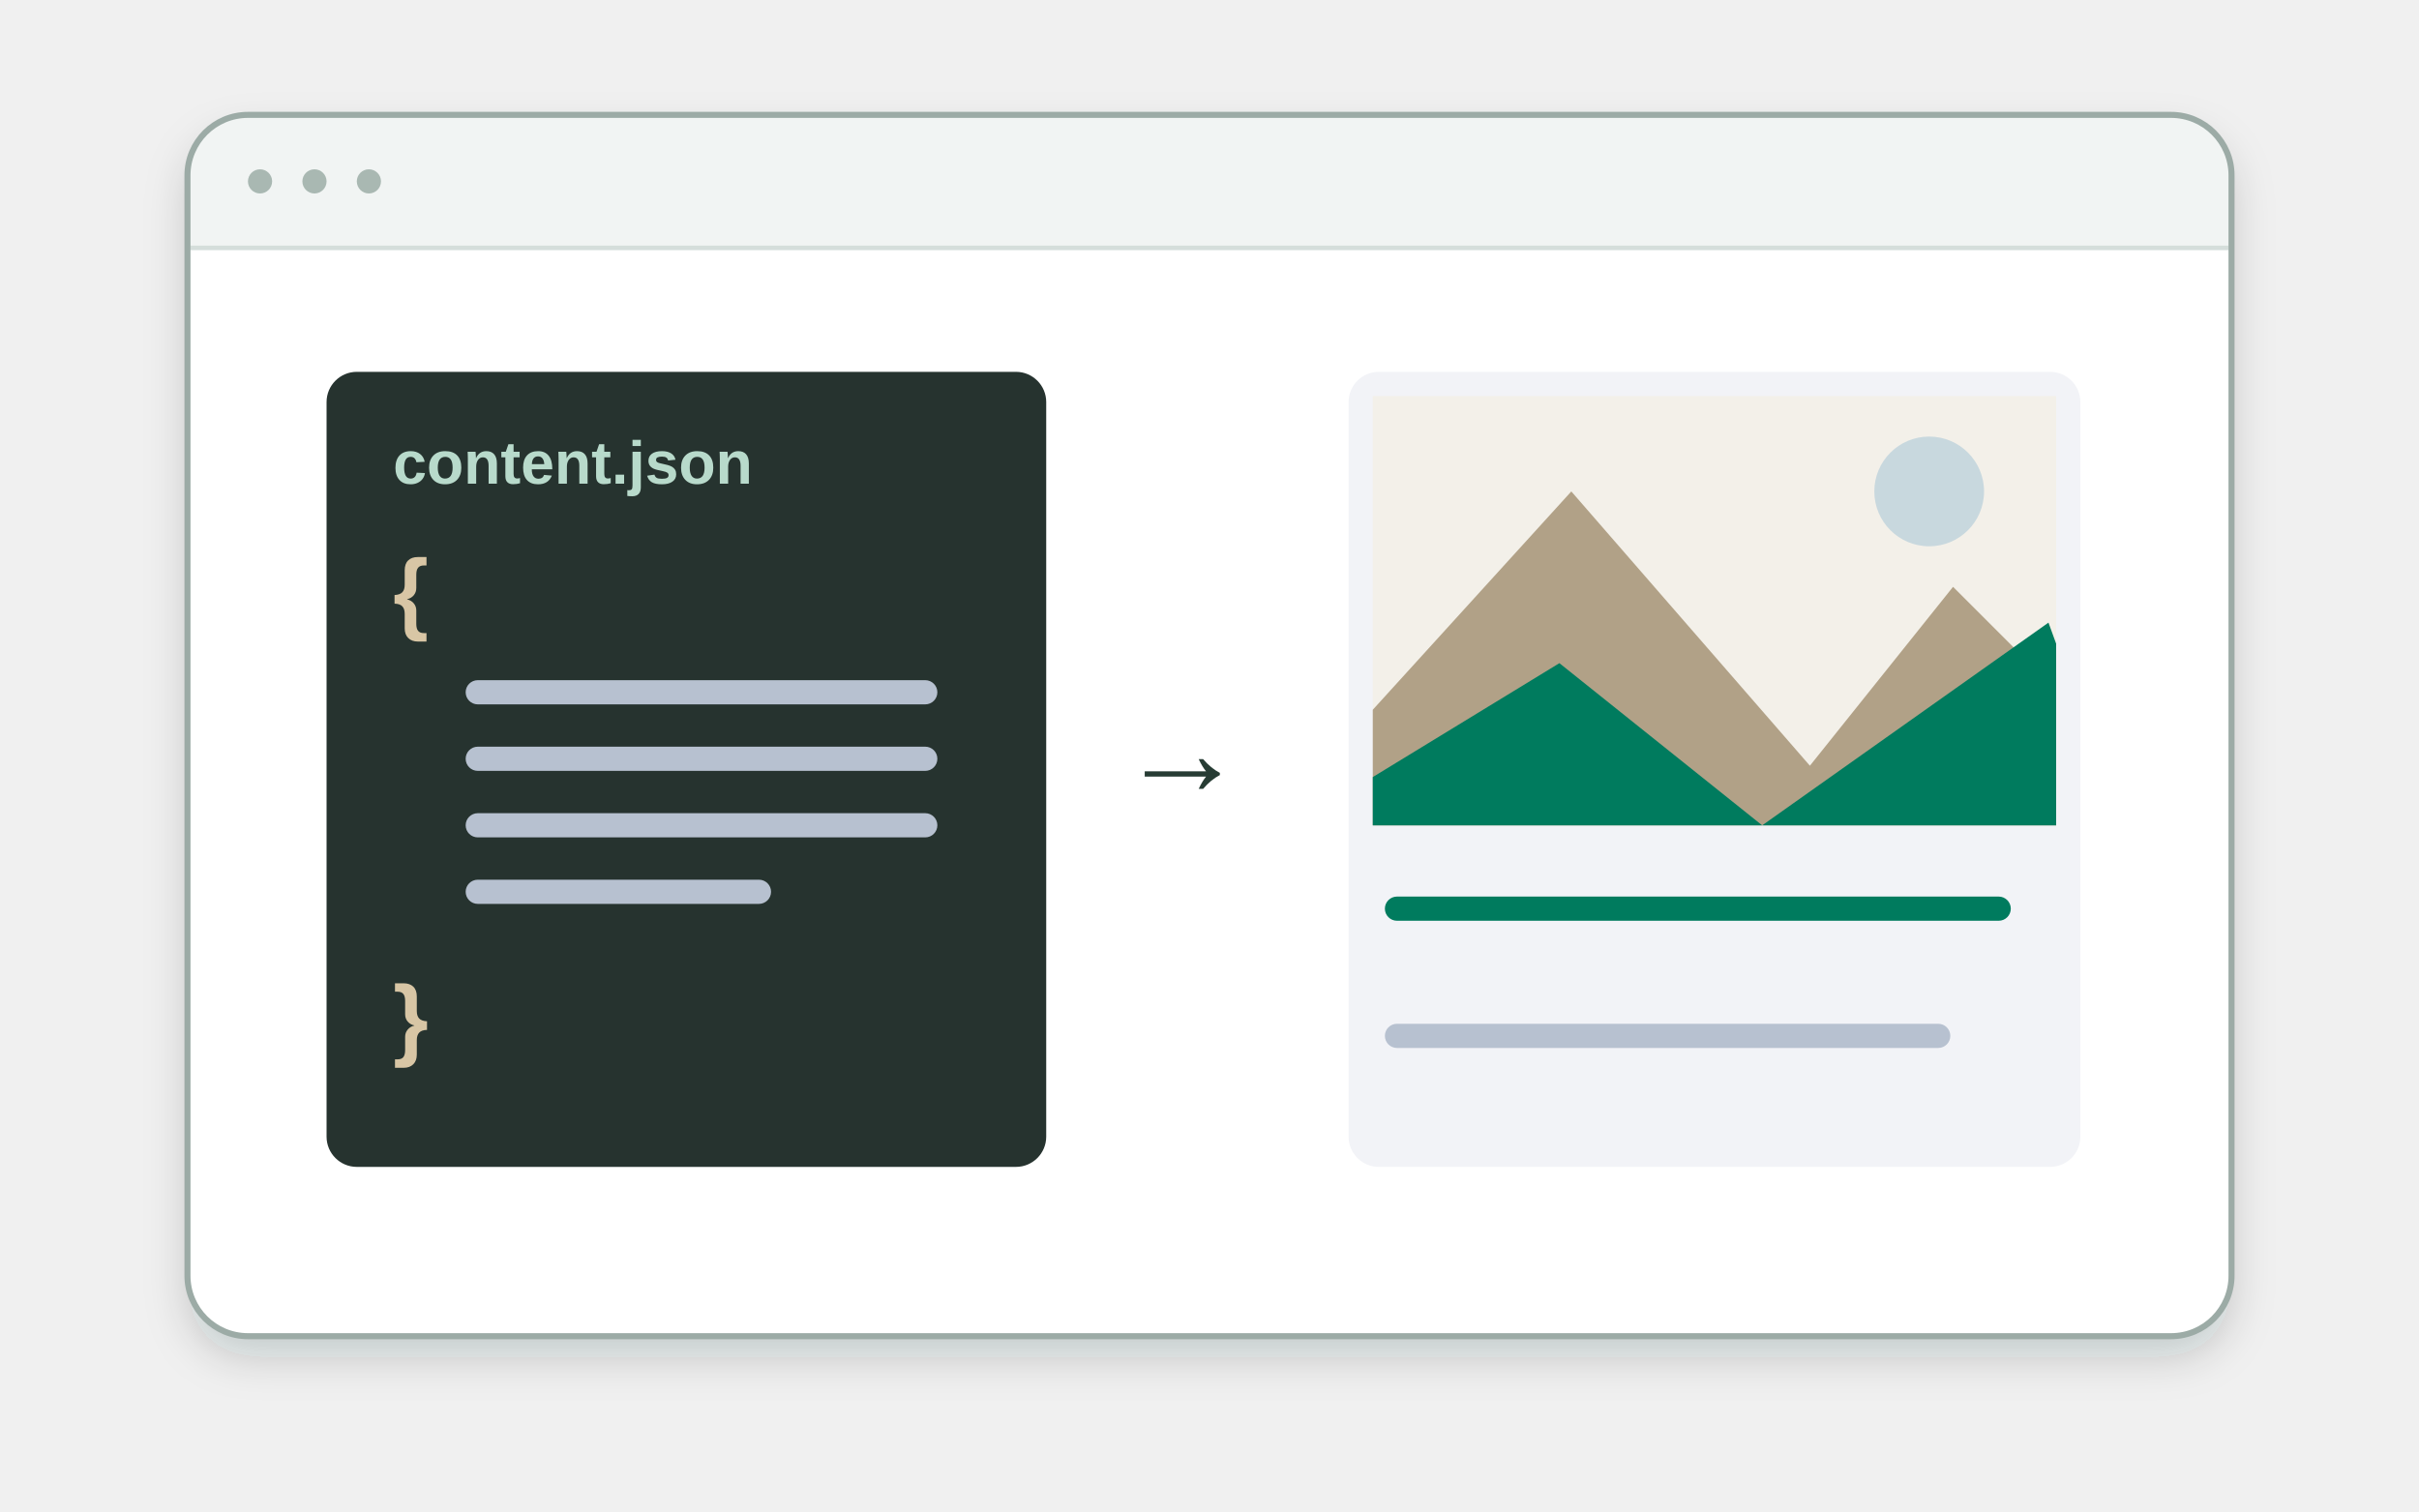
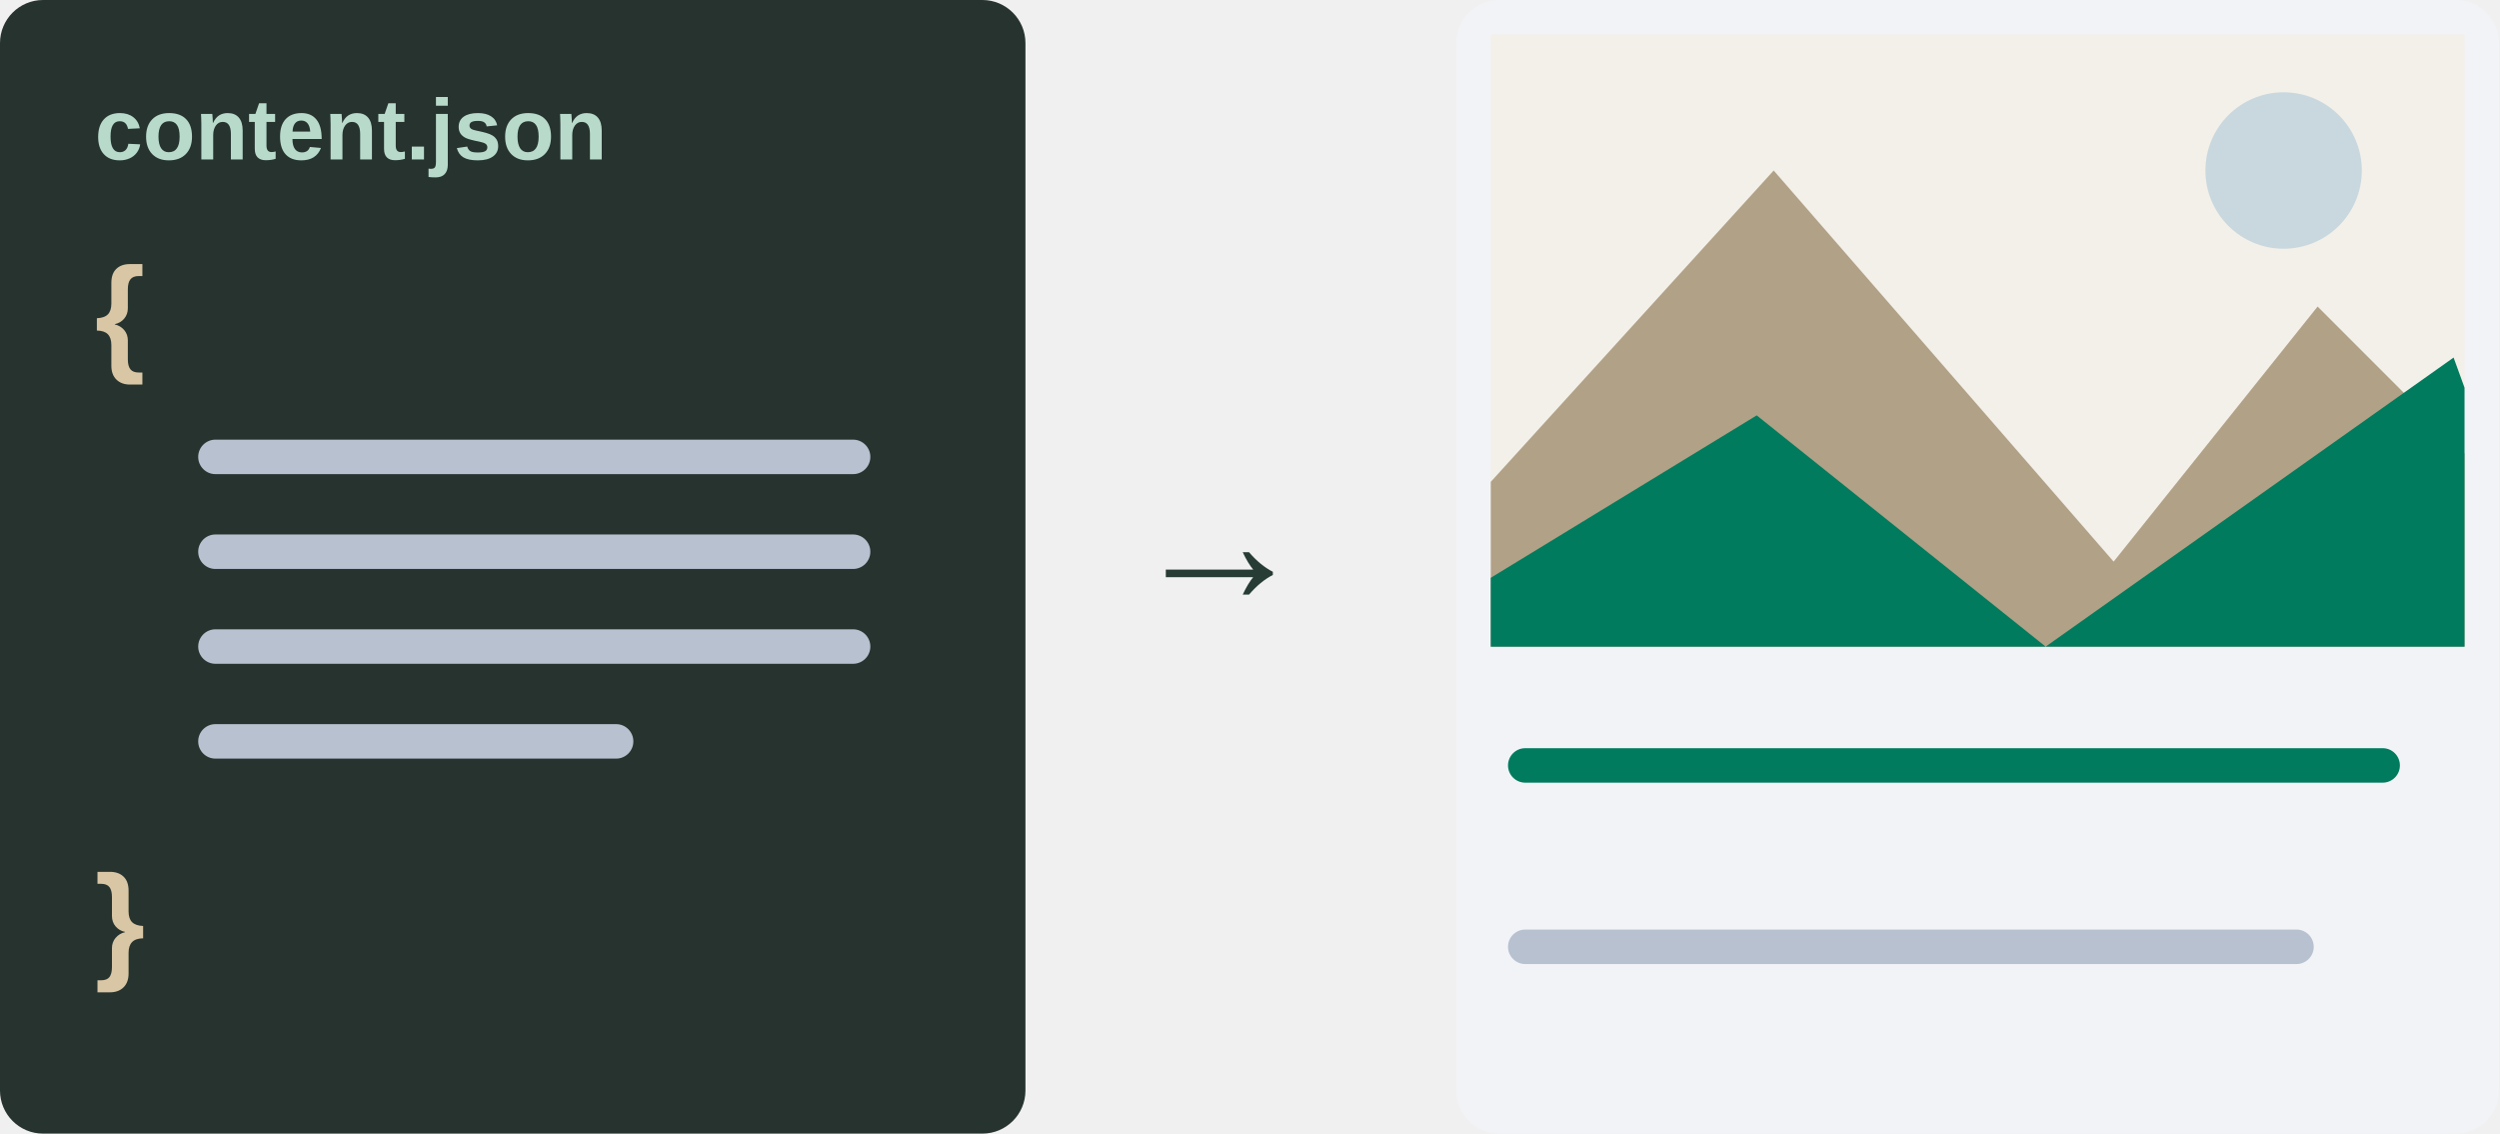
- <svg xmlns="http://www.w3.org/2000/svg" width="800" height="500" viewBox="0 0 800 500">
-   <defs>
-     <clipPath id="window">
-       <rect x="62" y="82" width="676" height="360" rx="16" />
-     </clipPath>
-     <filter id="window-shadow" filterUnits="userSpaceOnUse" x="24" y="6" width="752" height="480" color-interpolation-filters="sRGB">
-       <feDropShadow dx="0" dy="7" stdDeviation="7" flood-color="#18231f" flood-opacity="0.18" />
-     </filter>
-   </defs>
-   <rect x="62" y="38" width="676" height="404" rx="20" fill="#fff" filter="url(#window-shadow)" />
-   <rect x="62" y="38" width="676" height="44" rx="20" fill="#f1f4f3" />
-   <path d="M62 66h676v16H62" fill="#f1f4f3" />
-   <circle cx="86" cy="60" r="4" fill="#a9b8b2" />
-   <circle cx="104" cy="60" r="4" fill="#a9b8b2" />
-   <circle cx="122" cy="60" r="4" fill="#a9b8b2" />
-   <path d="M63 82h674" stroke="#d5dedb" stroke-width="1.5" />
-   <g clip-path="url(#window)">
-     <rect x="108" y="123" width="238" height="263" rx="10" fill="#26332f" />
-     <text x="130" y="160" font-family="Arial, sans-serif" font-size="20" font-weight="700" fill="#b8dacb">content.json</text>
-     <text x="130" y="206" font-family="Arial, sans-serif" font-size="30" font-weight="700" fill="#d8c6a5">{</text>
-     <rect x="154" y="225" width="156" height="8" rx="4" fill="#b7c1d0" />
-     <rect x="154" y="247" width="156" height="8" rx="4" fill="#b7c1d0" />
-     <rect x="154" y="269" width="156" height="8" rx="4" fill="#b7c1d0" />
-     <rect x="154" y="291" width="101" height="8" rx="4" fill="#b7c1d0" />
-     <text x="130" y="347" font-family="Arial, sans-serif" font-size="30" font-weight="700" fill="#d8c6a5">}</text>
-     <text x="370" y="263" font-family="Arial, sans-serif" font-size="42" font-weight="700" fill="#273c34">→</text>
-     <rect x="446" y="123" width="242" height="263" rx="10" fill="#f2f3f7" />
-     <svg x="454" y="131" width="226" height="142.02" viewBox="0 0 320 180" preserveAspectRatio="xMidYMid slice">
-       <rect width="320" height="180" fill="#f3f0e9" />
-       <circle cx="250" cy="40" r="23" fill="#c8d8de" />
-       <path d="M0 150 100 40 200 155 260 80 320 140V180H0" fill="#b1a187" />
-       <path d="M0 170 95 112 180 180 300 95 320 150V180H0" fill="#007b5e" />
-     </svg>
-     <rect x="458" y="296.58" width="207" height="8" rx="4" fill="#007b5e" />
-     <rect x="458" y="338.66" width="187" height="8" rx="4" fill="#b7c1d0" />
-   </g>
-   <rect x="62" y="38" width="676" height="404" rx="20" fill="none" stroke="#9caba6" stroke-width="2" />
+ <svg xmlns="http://www.w3.org/2000/svg" width="580" height="263" viewBox="108 123 580 263">
+   <rect x="108" y="123" width="238" height="263" rx="10" fill="#26332f" />
+   <text x="130" y="160" font-family="Arial, sans-serif" font-size="20" font-weight="700" fill="#b8dacb">content.json</text>
+   <text x="130" y="206" font-family="Arial, sans-serif" font-size="30" font-weight="700" fill="#d8c6a5">{</text>
+   <rect x="154" y="225" width="156" height="8" rx="4" fill="#b7c1d0" />
+   <rect x="154" y="247" width="156" height="8" rx="4" fill="#b7c1d0" />
+   <rect x="154" y="269" width="156" height="8" rx="4" fill="#b7c1d0" />
+   <rect x="154" y="291" width="101" height="8" rx="4" fill="#b7c1d0" />
+   <text x="130" y="347" font-family="Arial, sans-serif" font-size="30" font-weight="700" fill="#d8c6a5">}</text>
+   <text x="370" y="263" font-family="Arial, sans-serif" font-size="42" font-weight="700" fill="#273c34">→</text>
+   <rect x="446" y="123" width="242" height="263" rx="10" fill="#f2f3f7" />
+   <svg x="454" y="131" width="226" height="142.02" viewBox="0 0 320 180" preserveAspectRatio="xMidYMid slice">
+     <rect width="320" height="180" fill="#f3f0e9" />
+     <circle cx="250" cy="40" r="23" fill="#c8d8de" />
+     <path d="M0 150 100 40 200 155 260 80 320 140V180H0" fill="#b1a187" />
+     <path d="M0 170 95 112 180 180 300 95 320 150V180H0" fill="#007b5e" />
+   </svg>
+   <rect x="458" y="296.58" width="207" height="8" rx="4" fill="#007b5e" />
+   <rect x="458" y="338.66" width="187" height="8" rx="4" fill="#b7c1d0" />
</svg>
